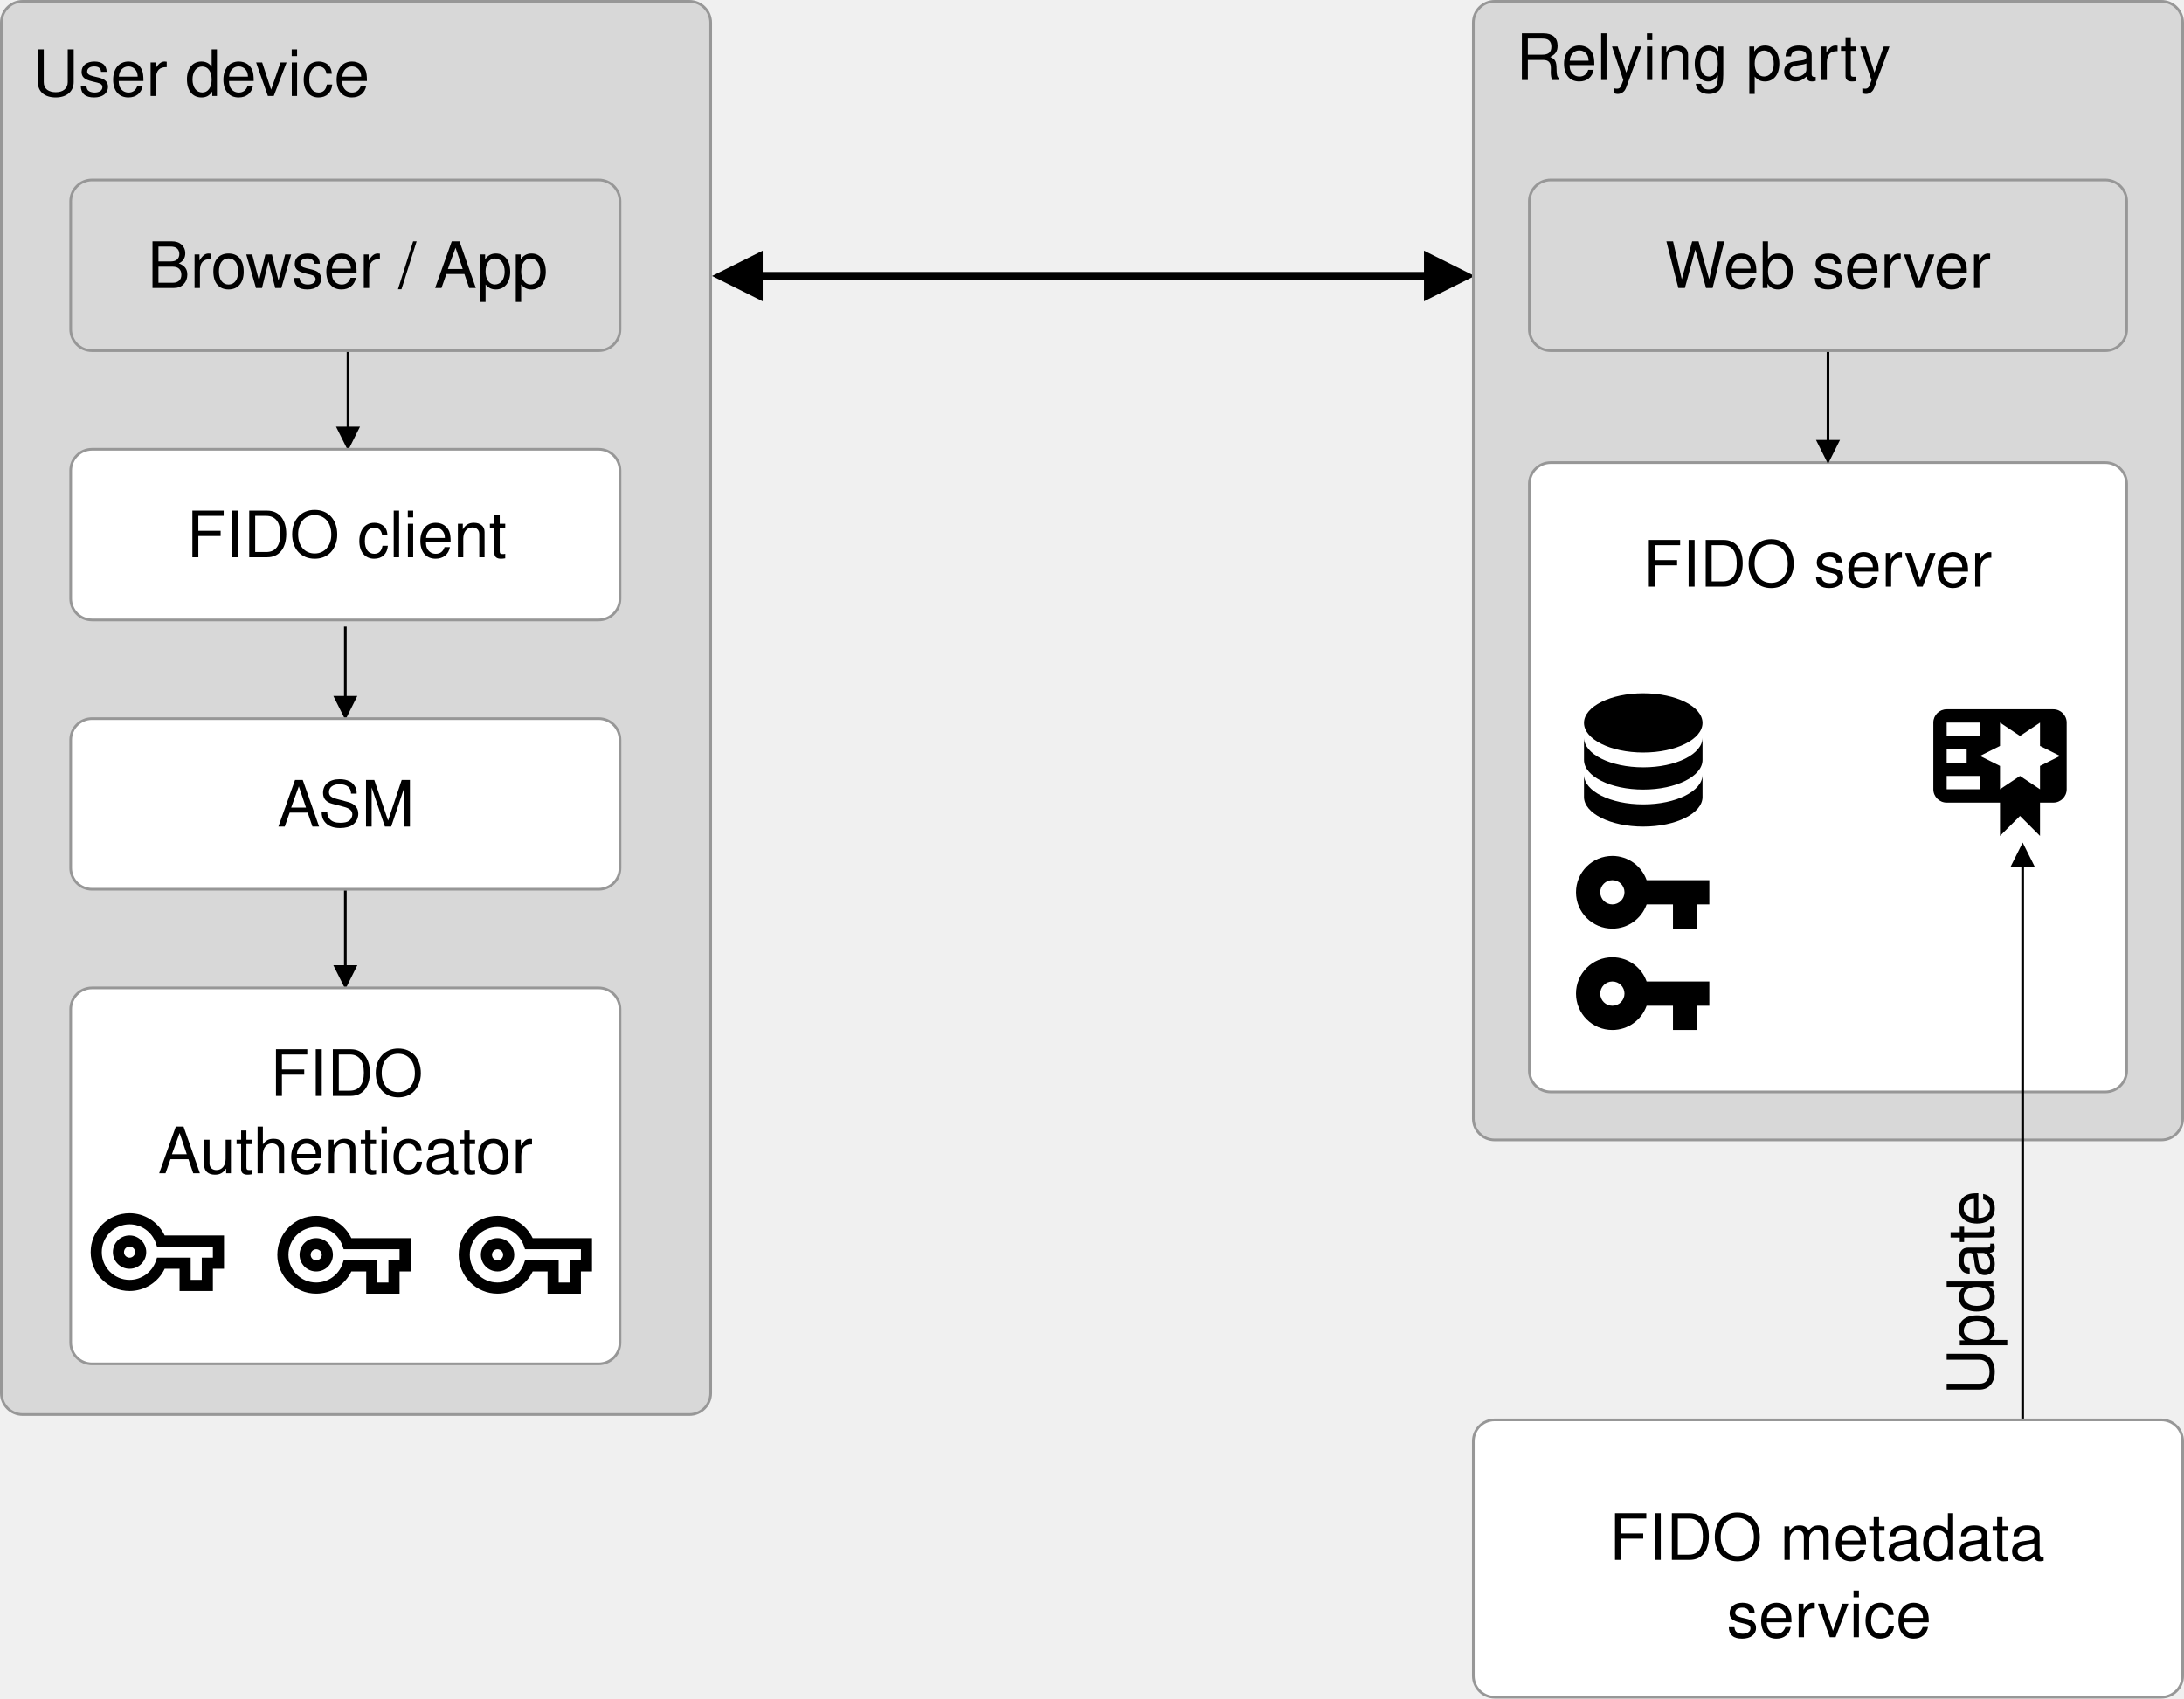
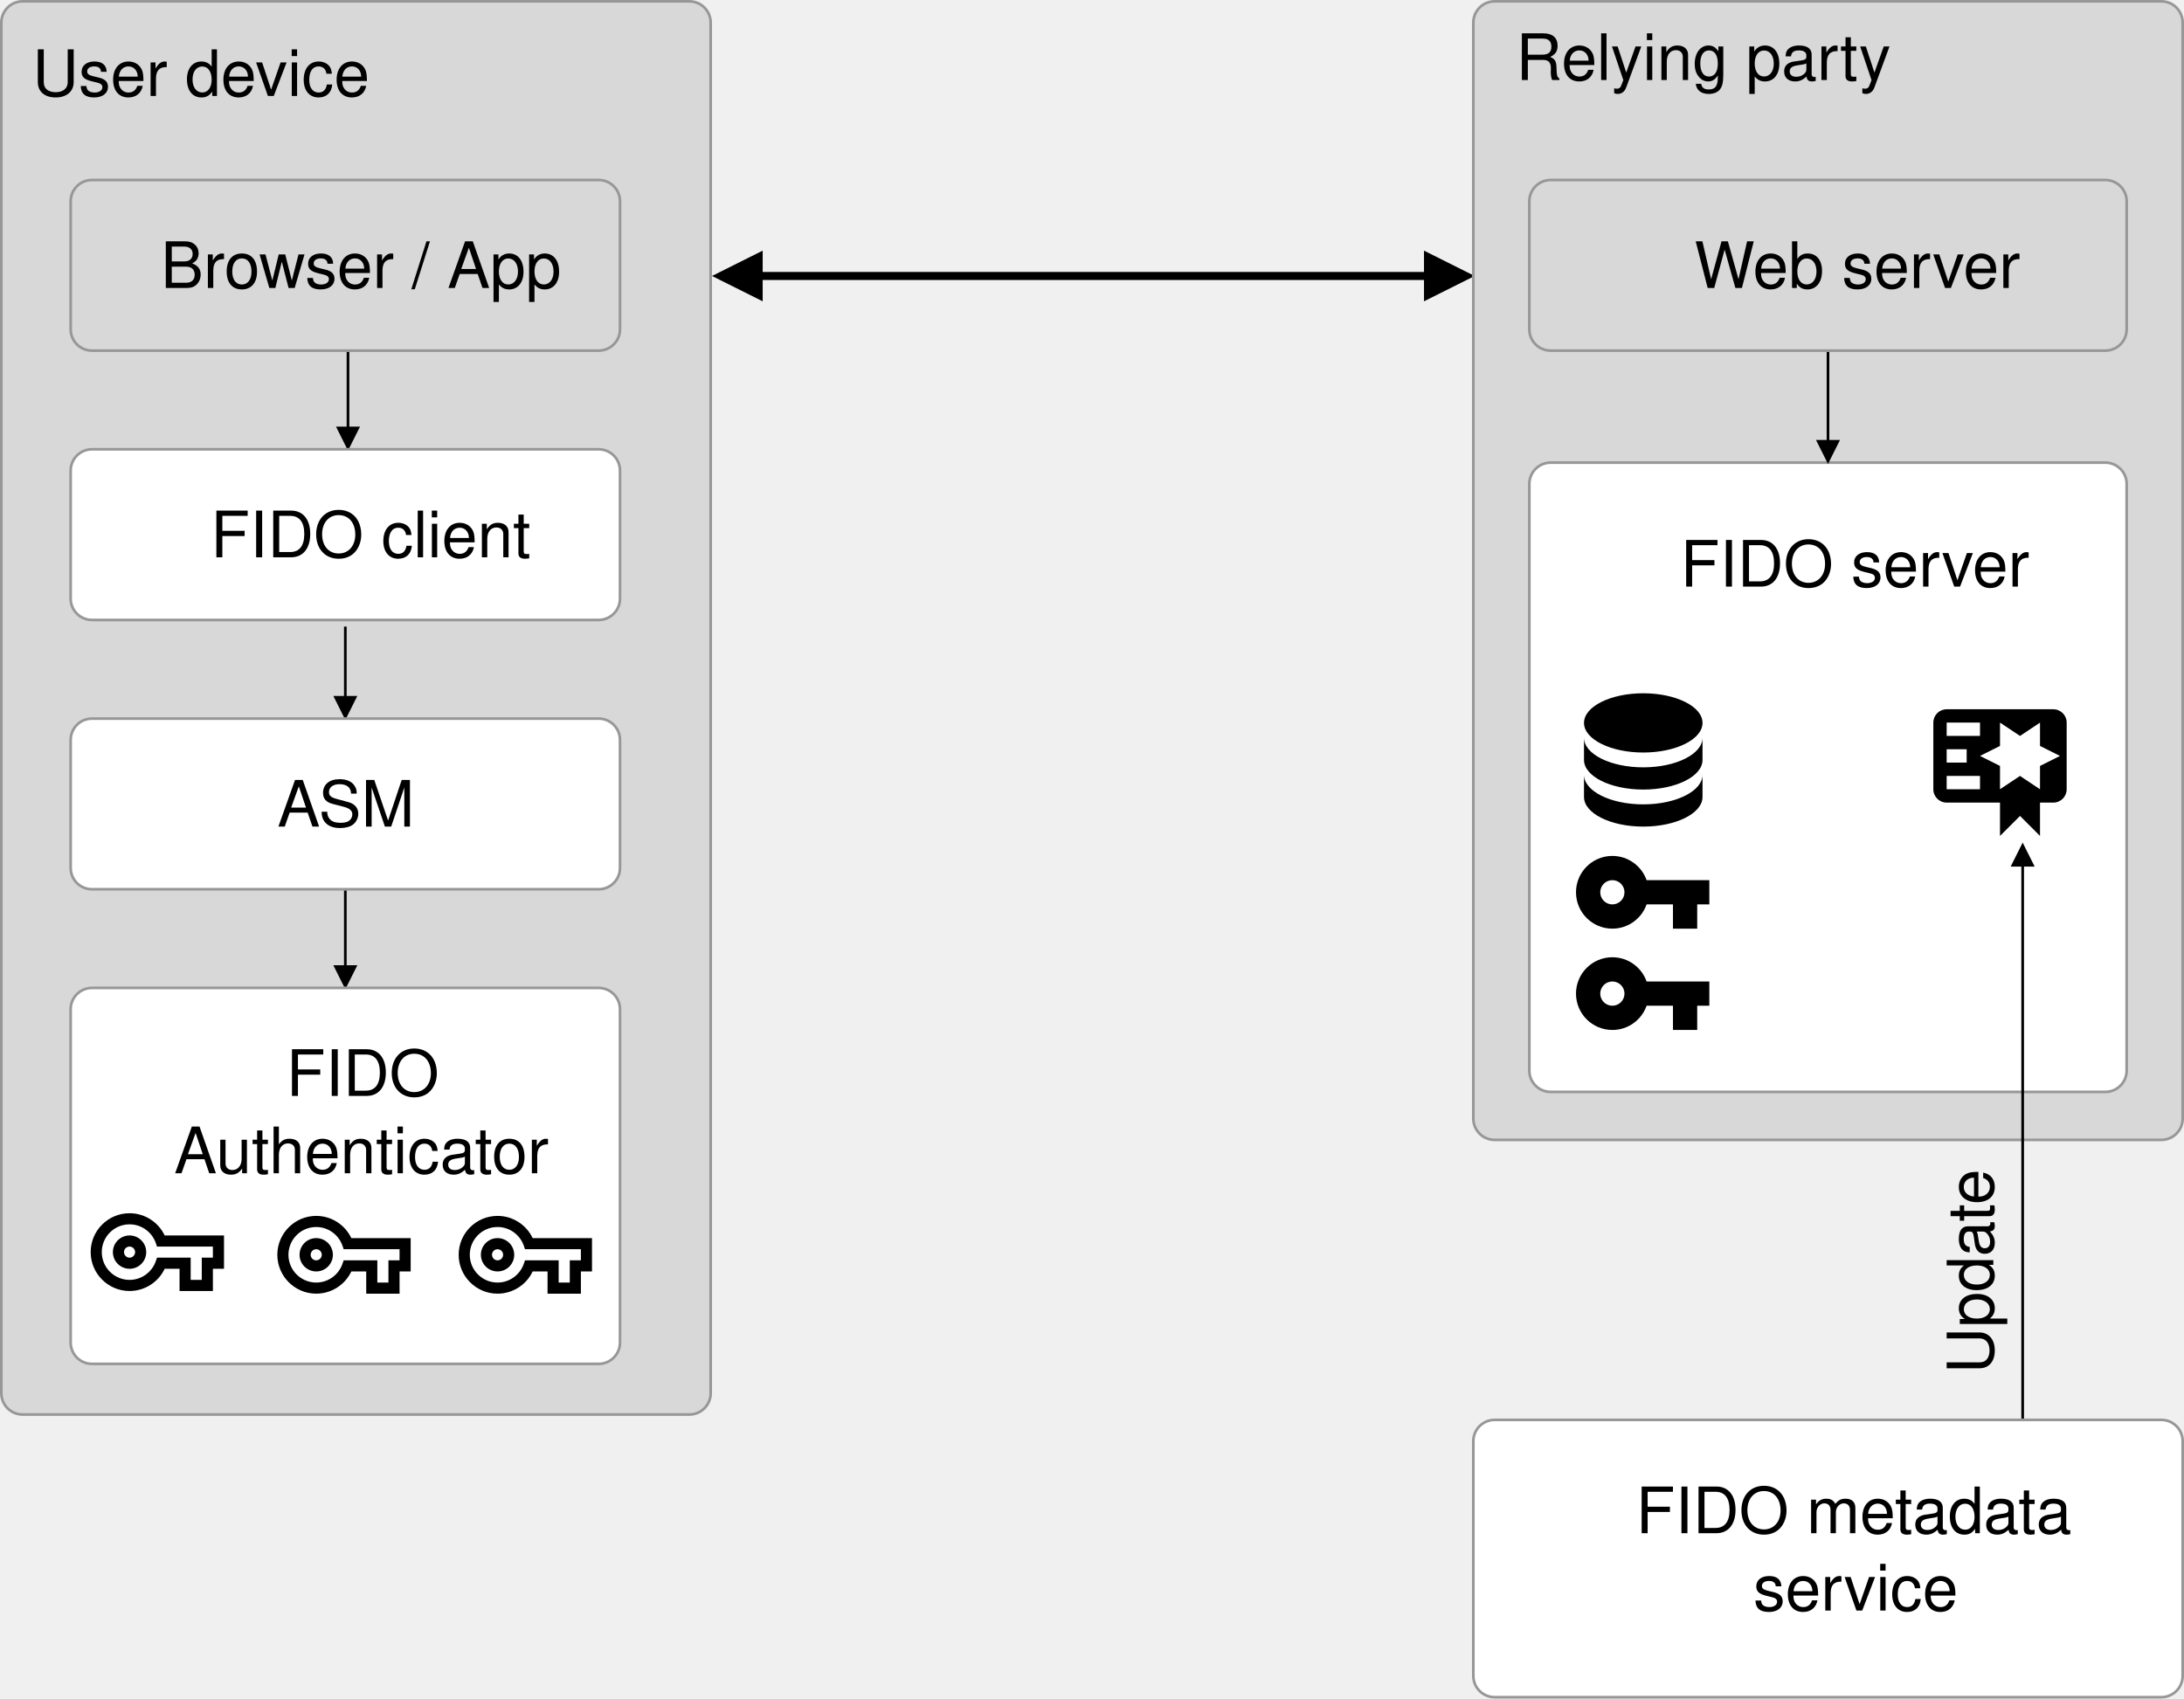
<svg xmlns="http://www.w3.org/2000/svg" width="819" height="637">
  <g fill="none" fill-rule="evenodd">
-     <rect width="266" height="530" x=".5" y=".5" fill="#D8D8D8" stroke="#979797" rx="8" />
-     <path fill="#000" fill-rule="nonzero" d="M534 94l19 9.5-19 9.5v-8H286v8l-19-9.5 19-9.5v8h248v-8z" />
-     <rect width="206" height="64" x="26.5" y="67.5" fill="#D8D8D8" stroke="#979797" rx="8" />
-     <path fill="#000" fill-rule="nonzero" d="M131 132v28h4l-4.5 9-4.5-9h4v-28h1z" />
-     <text fill="#000" font-family="Helvetica" font-size="24" x="55.293" y="108">Browser / App</text>
-     <rect width="206" height="64" x="26.5" y="168.5" fill="#FFF" stroke="#979797" rx="8" />
-     <path fill="#000" fill-rule="nonzero" d="M130 235v26h4l-4.5 9-4.5-9h4v-26h1z" />
-     <text fill="#000" font-family="Helvetica" font-size="24" x="69.988" y="209">FIDO client</text>
-     <rect width="206" height="64" x="26.5" y="269.5" fill="#FFF" stroke="#979797" rx="8" />
-     <path fill="#000" fill-rule="nonzero" d="M130 334v28h4l-4.5 9-4.5-9h4v-28h1z" />
-     <rect width="206" height="141" x="26.5" y="370.5" fill="#FFF" stroke="#979797" rx="8" />
-     <path fill="#000" fill-rule="nonzero" d="M149.833 485.167h-12.5v-8.334h-5.583c-2.375 5.042-7.5 8.334-13.167 8.334-8.041 0-14.583-6.542-14.583-14.584 0-8.041 6.542-14.583 14.583-14.583 5.667 0 10.771 3.292 13.167 8.333H154v12.5h-4.167v8.334zM141.5 481h4.167v-8.333h4.166V468.5h-20.958l-.48-1.396c-1.478-4.146-5.416-6.937-9.812-6.937-5.753 0-10.416 4.663-10.416 10.416S112.83 481 118.583 481c4.396 0 8.334-2.792 9.813-6.938l.479-1.395H141.5V481zm-22.917-4.167a6.25 6.25 0 1 1 0-12.5 6.25 6.25 0 0 1 0 12.5zm0-8.333a2.083 2.083 0 1 0 0 4.167 2.083 2.083 0 0 0 0-4.167z" />
-     <text fill="#000" font-family="Helvetica" font-size="24" x="101.336" y="411">FIDO</text>
-     <text fill="#000" font-family="Helvetica" font-size="24" x="59.289" y="440">Authenticator</text>
-     <text fill="#000" font-family="Helvetica" font-size="24" x="103.996" y="310">ASM</text>
-     <text fill="#000" font-family="Helvetica" font-size="24" x="12.143" y="36">User device</text>
-     <rect width="266" height="427" x="552.5" y=".5" fill="#D8D8D8" stroke="#979797" rx="8" />
-     <text fill="#000" font-family="Helvetica" font-size="24" x="568.469" y="30">Relying party</text>
-     <rect width="266" height="104" x="552.5" y="532.5" fill="#FFF" stroke="#979797" rx="8" />
-     <text fill="#000" font-family="Helvetica" font-size="24" x="603.469" y="585">FIDO metadata</text>
-     <text fill="#000" font-family="Helvetica" font-size="24" x="647.49" y="614">service</text>
-     <rect width="224" height="236" x="573.5" y="173.5" fill="#FFF" stroke="#979797" rx="8" />
-     <text fill="#000" font-family="Helvetica" font-size="24" x="616.162" y="220">FIDO server</text>
-     <path fill="#000" fill-rule="nonzero" d="M730 266c-2.775 0-5 2.225-5 5v25a5 5 0 0 0 5 5h20v12.5l7.5-7.5 7.5 7.5V301h5a5 5 0 0 0 5-5v-25a5 5 0 0 0-5-5h-40zm20 5l7.5 5 7.5-5v8.75l7.5 3.75-7.5 3.75V296l-7.5-5-7.5 5v-8.75l-7.5-3.75 7.5-3.75V271zm-20 0h12.5v5H730v-5zm0 10h7.5v5H730v-5zm0 10h12.5v5H730v-5zM758.5 316l4.5 9h-4v207h-1V325h-4l4.5-9z" />
-     <rect width="224" height="64" x="573.5" y="67.5" fill="#D8D8D8" stroke="#979797" rx="8" />
-     <path fill="#000" fill-rule="nonzero" d="M686 132v33h4l-4.5 9-4.5-9h4v-33h1z" />
-     <text fill="#000" font-family="Helvetica" font-size="24" x="624.363" y="108">Web server</text>
-     <path fill="#000" fill-rule="nonzero" d="M616.222 260C603.944 260 594 264.972 594 271.111s9.944 11.111 22.222 11.111 22.222-4.972 22.222-11.11c0-6.14-9.944-11.112-22.222-11.112zM594 276.667V285c0 6.139 9.944 11.111 22.222 11.111s22.222-4.972 22.222-11.111v-8.333c0 6.139-9.944 11.11-22.222 11.11S594 282.807 594 276.668zm0 13.889v8.333c0 6.139 9.944 11.111 22.222 11.111s22.222-4.972 22.222-11.111v-8.333c0 6.138-9.944 11.11-22.222 11.11S594 296.695 594 290.557zM604.636 339.182a4.545 4.545 0 1 1 0-9.091 4.545 4.545 0 0 1 0 9.09zm12.841-9.091c-1.863-5.296-6.909-9.091-12.84-9.091-7.532 0-13.637 6.105-13.637 13.636 0 7.532 6.105 13.637 13.636 13.637 5.932 0 10.978-3.796 12.841-9.091h9.887v9.09h9.09v-9.09H641v-9.091h-23.523zM604.636 377.182a4.545 4.545 0 1 1 0-9.091 4.545 4.545 0 0 1 0 9.09zm12.841-9.091c-1.863-5.296-6.909-9.091-12.84-9.091-7.532 0-13.637 6.105-13.637 13.636 0 7.532 6.105 13.637 13.636 13.637 5.932 0 10.978-3.796 12.841-9.091h9.887v9.09h9.09v-9.09H641v-9.091h-23.523zM217.833 485.167h-12.5v-8.334h-5.583c-2.375 5.042-7.5 8.334-13.167 8.334-8.041 0-14.583-6.542-14.583-14.584 0-8.041 6.542-14.583 14.583-14.583 5.667 0 10.771 3.292 13.167 8.333H222v12.5h-4.167v8.334zM209.5 481h4.167v-8.333h4.166V468.5h-20.958l-.48-1.396c-1.478-4.146-5.416-6.937-9.812-6.937-5.753 0-10.416 4.663-10.416 10.416S180.83 481 186.583 481c4.396 0 8.334-2.792 9.813-6.938l.479-1.395H209.5V481zm-22.917-4.167a6.25 6.25 0 1 1 0-12.5 6.25 6.25 0 0 1 0 12.5zm0-8.333a2.083 2.083 0 1 0 0 4.167 2.083 2.083 0 0 0 0-4.167zM79.833 484.167h-12.5v-8.334H61.75c-2.375 5.042-7.5 8.334-13.167 8.334-8.041 0-14.583-6.542-14.583-14.584C34 461.542 40.542 455 48.583 455c5.667 0 10.771 3.292 13.167 8.333H84v12.5h-4.167v8.334zM71.5 480h4.167v-8.333h4.166V467.5H58.875l-.48-1.396c-1.478-4.146-5.416-6.937-9.812-6.937-5.753 0-10.416 4.663-10.416 10.416S42.83 480 48.583 480c4.396 0 8.334-2.792 9.813-6.938l.479-1.395H71.5V480zm-22.917-4.167a6.25 6.25 0 1 1 0-12.5 6.25 6.25 0 0 1 0 12.5zm0-8.333a2.083 2.083 0 1 0 0 4.167 2.083 2.083 0 0 0 0-4.167z" />
-     <text fill="#000" font-family="Helvetica" font-size="24" transform="rotate(-90 739 484.5)" x="700.305" y="493">Update</text>
+     <rect stroke="#979797" fill="#D8D8D8" x=".5" y=".5" width="266" height="530" rx="8" />
+     <path d="M534 94l19 9.5-19 9.5v-8H286v8l-19-9.5 19-9.5v8h248v-8z" fill="#000" fill-rule="nonzero" />
+     <rect stroke="#979797" fill="#D8D8D8" x="26.5" y="67.5" width="206" height="64" rx="8" />
+     <path d="M131 132v28h4l-4.5 9-4.5-9h4v-28h1z" fill="#000" fill-rule="nonzero" />
+     <text font-family="Helvetica" font-size="24" fill="#000" x="60.293" y="108">Browser / App</text>
+     <rect stroke="#979797" fill="#FFF" x="26.5" y="168.5" width="206" height="64" rx="8" />
+     <path d="M130 235v26h4l-4.5 9-4.5-9h4v-26h1z" fill="#000" fill-rule="nonzero" />
+     <text font-family="Helvetica" font-size="24" fill="#000" x="78.988" y="209">FIDO client</text>
+     <rect stroke="#979797" fill="#FFF" x="26.5" y="269.5" width="206" height="64" rx="8" />
+     <path d="M130 334v28h4l-4.5 9-4.5-9h4v-28h1z" fill="#000" fill-rule="nonzero" />
+     <rect stroke="#979797" fill="#FFF" x="26.5" y="370.5" width="206" height="141" rx="8" />
+     <path d="M149.833 485.167h-12.5v-8.334h-5.583c-2.375 5.042-7.5 8.334-13.167 8.334-8.041 0-14.583-6.542-14.583-14.584 0-8.041 6.542-14.583 14.583-14.583 5.667 0 10.771 3.292 13.167 8.333H154v12.5h-4.167v8.334zM141.5 481h4.167v-8.333h4.166V468.5h-20.958l-.48-1.396c-1.478-4.146-5.416-6.937-9.812-6.937-5.753 0-10.416 4.663-10.416 10.416S112.83 481 118.583 481c4.396 0 8.334-2.792 9.813-6.938l.479-1.395H141.5V481zm-22.917-4.167a6.25 6.25 0 1 1 0-12.5 6.25 6.25 0 0 1 0 12.5zm0-8.333a2.083 2.083 0 1 0 0 4.167 2.083 2.083 0 0 0 0-4.167z" fill="#000" fill-rule="nonzero" />
+     <text font-family="Helvetica" font-size="24" fill="#000" x="107.336" y="411">FIDO</text>
+     <text font-family="Helvetica" font-size="24" fill="#000" x="65.289" y="440">Authenticator</text>
+     <text font-family="Helvetica" font-size="24" fill="#000" x="103.996" y="310">ASM</text>
+     <text font-family="Helvetica" font-size="24" fill="#000" x="12.143" y="36">User device</text>
+     <rect stroke="#979797" fill="#D8D8D8" x="552.5" y=".5" width="266" height="427" rx="8" />
+     <text font-family="Helvetica" font-size="24" fill="#000" x="568.469" y="30">Relying party</text>
+     <rect stroke="#979797" fill="#FFF" x="552.5" y="532.5" width="266" height="104" rx="8" />
+     <text font-family="Helvetica" font-size="24" fill="#000" x="613.469" y="575">FIDO metadata</text>
+     <text font-family="Helvetica" font-size="24" fill="#000" x="657.49" y="604">service</text>
+     <rect stroke="#979797" fill="#FFF" x="573.5" y="173.5" width="224" height="236" rx="8" />
+     <text font-family="Helvetica" font-size="24" fill="#000" x="630.162" y="220">FIDO server</text>
+     <path d="M730 266c-2.775 0-5 2.225-5 5v25a5 5 0 0 0 5 5h20v12.5l7.5-7.5 7.5 7.5V301h5a5 5 0 0 0 5-5v-25a5 5 0 0 0-5-5h-40zm20 5l7.5 5 7.5-5v8.75l7.5 3.75-7.5 3.75V296l-7.5-5-7.5 5v-8.75l-7.5-3.75 7.5-3.75V271zm-20 0h12.5v5H730v-5zm0 10h7.5v5H730v-5zm0 10h12.5v5H730v-5zM758.5 316l4.5 9h-4v207h-1V325h-4l4.5-9z" fill="#000" fill-rule="nonzero" />
+     <rect stroke="#979797" fill="#D8D8D8" x="573.5" y="67.5" width="224" height="64" rx="8" />
+     <path d="M686 132v33h4l-4.5 9-4.5-9h4v-33h1z" fill="#000" fill-rule="nonzero" />
+     <text font-family="Helvetica" font-size="24" fill="#000" x="635.363" y="108">Web server</text>
+     <path d="M616.222 260C603.944 260 594 264.972 594 271.111s9.944 11.111 22.222 11.111 22.222-4.972 22.222-11.11c0-6.14-9.944-11.112-22.222-11.112zM594 276.667V285c0 6.139 9.944 11.111 22.222 11.111s22.222-4.972 22.222-11.111v-8.333c0 6.139-9.944 11.11-22.222 11.11S594 282.807 594 276.668zm0 13.889v8.333c0 6.139 9.944 11.111 22.222 11.111s22.222-4.972 22.222-11.111v-8.333c0 6.138-9.944 11.11-22.222 11.11S594 296.695 594 290.557zM604.636 339.182a4.545 4.545 0 1 1 0-9.091 4.545 4.545 0 0 1 0 9.09zm12.841-9.091c-1.863-5.296-6.909-9.091-12.84-9.091-7.532 0-13.637 6.105-13.637 13.636 0 7.532 6.105 13.637 13.636 13.637 5.932 0 10.978-3.796 12.841-9.091h9.887v9.09h9.09v-9.09H641v-9.091h-23.523zM604.636 377.182a4.545 4.545 0 1 1 0-9.091 4.545 4.545 0 0 1 0 9.09zm12.841-9.091c-1.863-5.296-6.909-9.091-12.84-9.091-7.532 0-13.637 6.105-13.637 13.636 0 7.532 6.105 13.637 13.636 13.637 5.932 0 10.978-3.796 12.841-9.091h9.887v9.09h9.09v-9.09H641v-9.091h-23.523zM217.833 485.167h-12.5v-8.334h-5.583c-2.375 5.042-7.5 8.334-13.167 8.334-8.041 0-14.583-6.542-14.583-14.584 0-8.041 6.542-14.583 14.583-14.583 5.667 0 10.771 3.292 13.167 8.333H222v12.5h-4.167v8.334zM209.5 481h4.167v-8.333h4.166V468.5h-20.958l-.48-1.396c-1.478-4.146-5.416-6.937-9.812-6.937-5.753 0-10.416 4.663-10.416 10.416S180.83 481 186.583 481c4.396 0 8.334-2.792 9.813-6.938l.479-1.395H209.5V481zm-22.917-4.167a6.25 6.25 0 1 1 0-12.5 6.25 6.25 0 0 1 0 12.5zm0-8.333a2.083 2.083 0 1 0 0 4.167 2.083 2.083 0 0 0 0-4.167zM79.833 484.167h-12.5v-8.334H61.75c-2.375 5.042-7.5 8.334-13.167 8.334-8.041 0-14.583-6.542-14.583-14.584C34 461.542 40.542 455 48.583 455c5.667 0 10.771 3.292 13.167 8.333H84v12.5h-4.167v8.334zM71.5 480h4.167v-8.333h4.166V467.5H58.875l-.48-1.396c-1.478-4.146-5.416-6.937-9.812-6.937-5.753 0-10.416 4.663-10.416 10.416S42.83 480 48.583 480c4.396 0 8.334-2.792 9.813-6.938l.479-1.395H71.5V480zm-22.917-4.167a6.25 6.25 0 1 1 0-12.5 6.25 6.25 0 0 1 0 12.5zm0-8.333a2.083 2.083 0 1 0 0 4.167 2.083 2.083 0 0 0 0-4.167z" fill="#000" fill-rule="nonzero" />
+     <text transform="rotate(-90 739 476.5)" font-family="Helvetica" font-size="24" fill="#000" x="700.305" y="485">Update</text>
  </g>
</svg>
